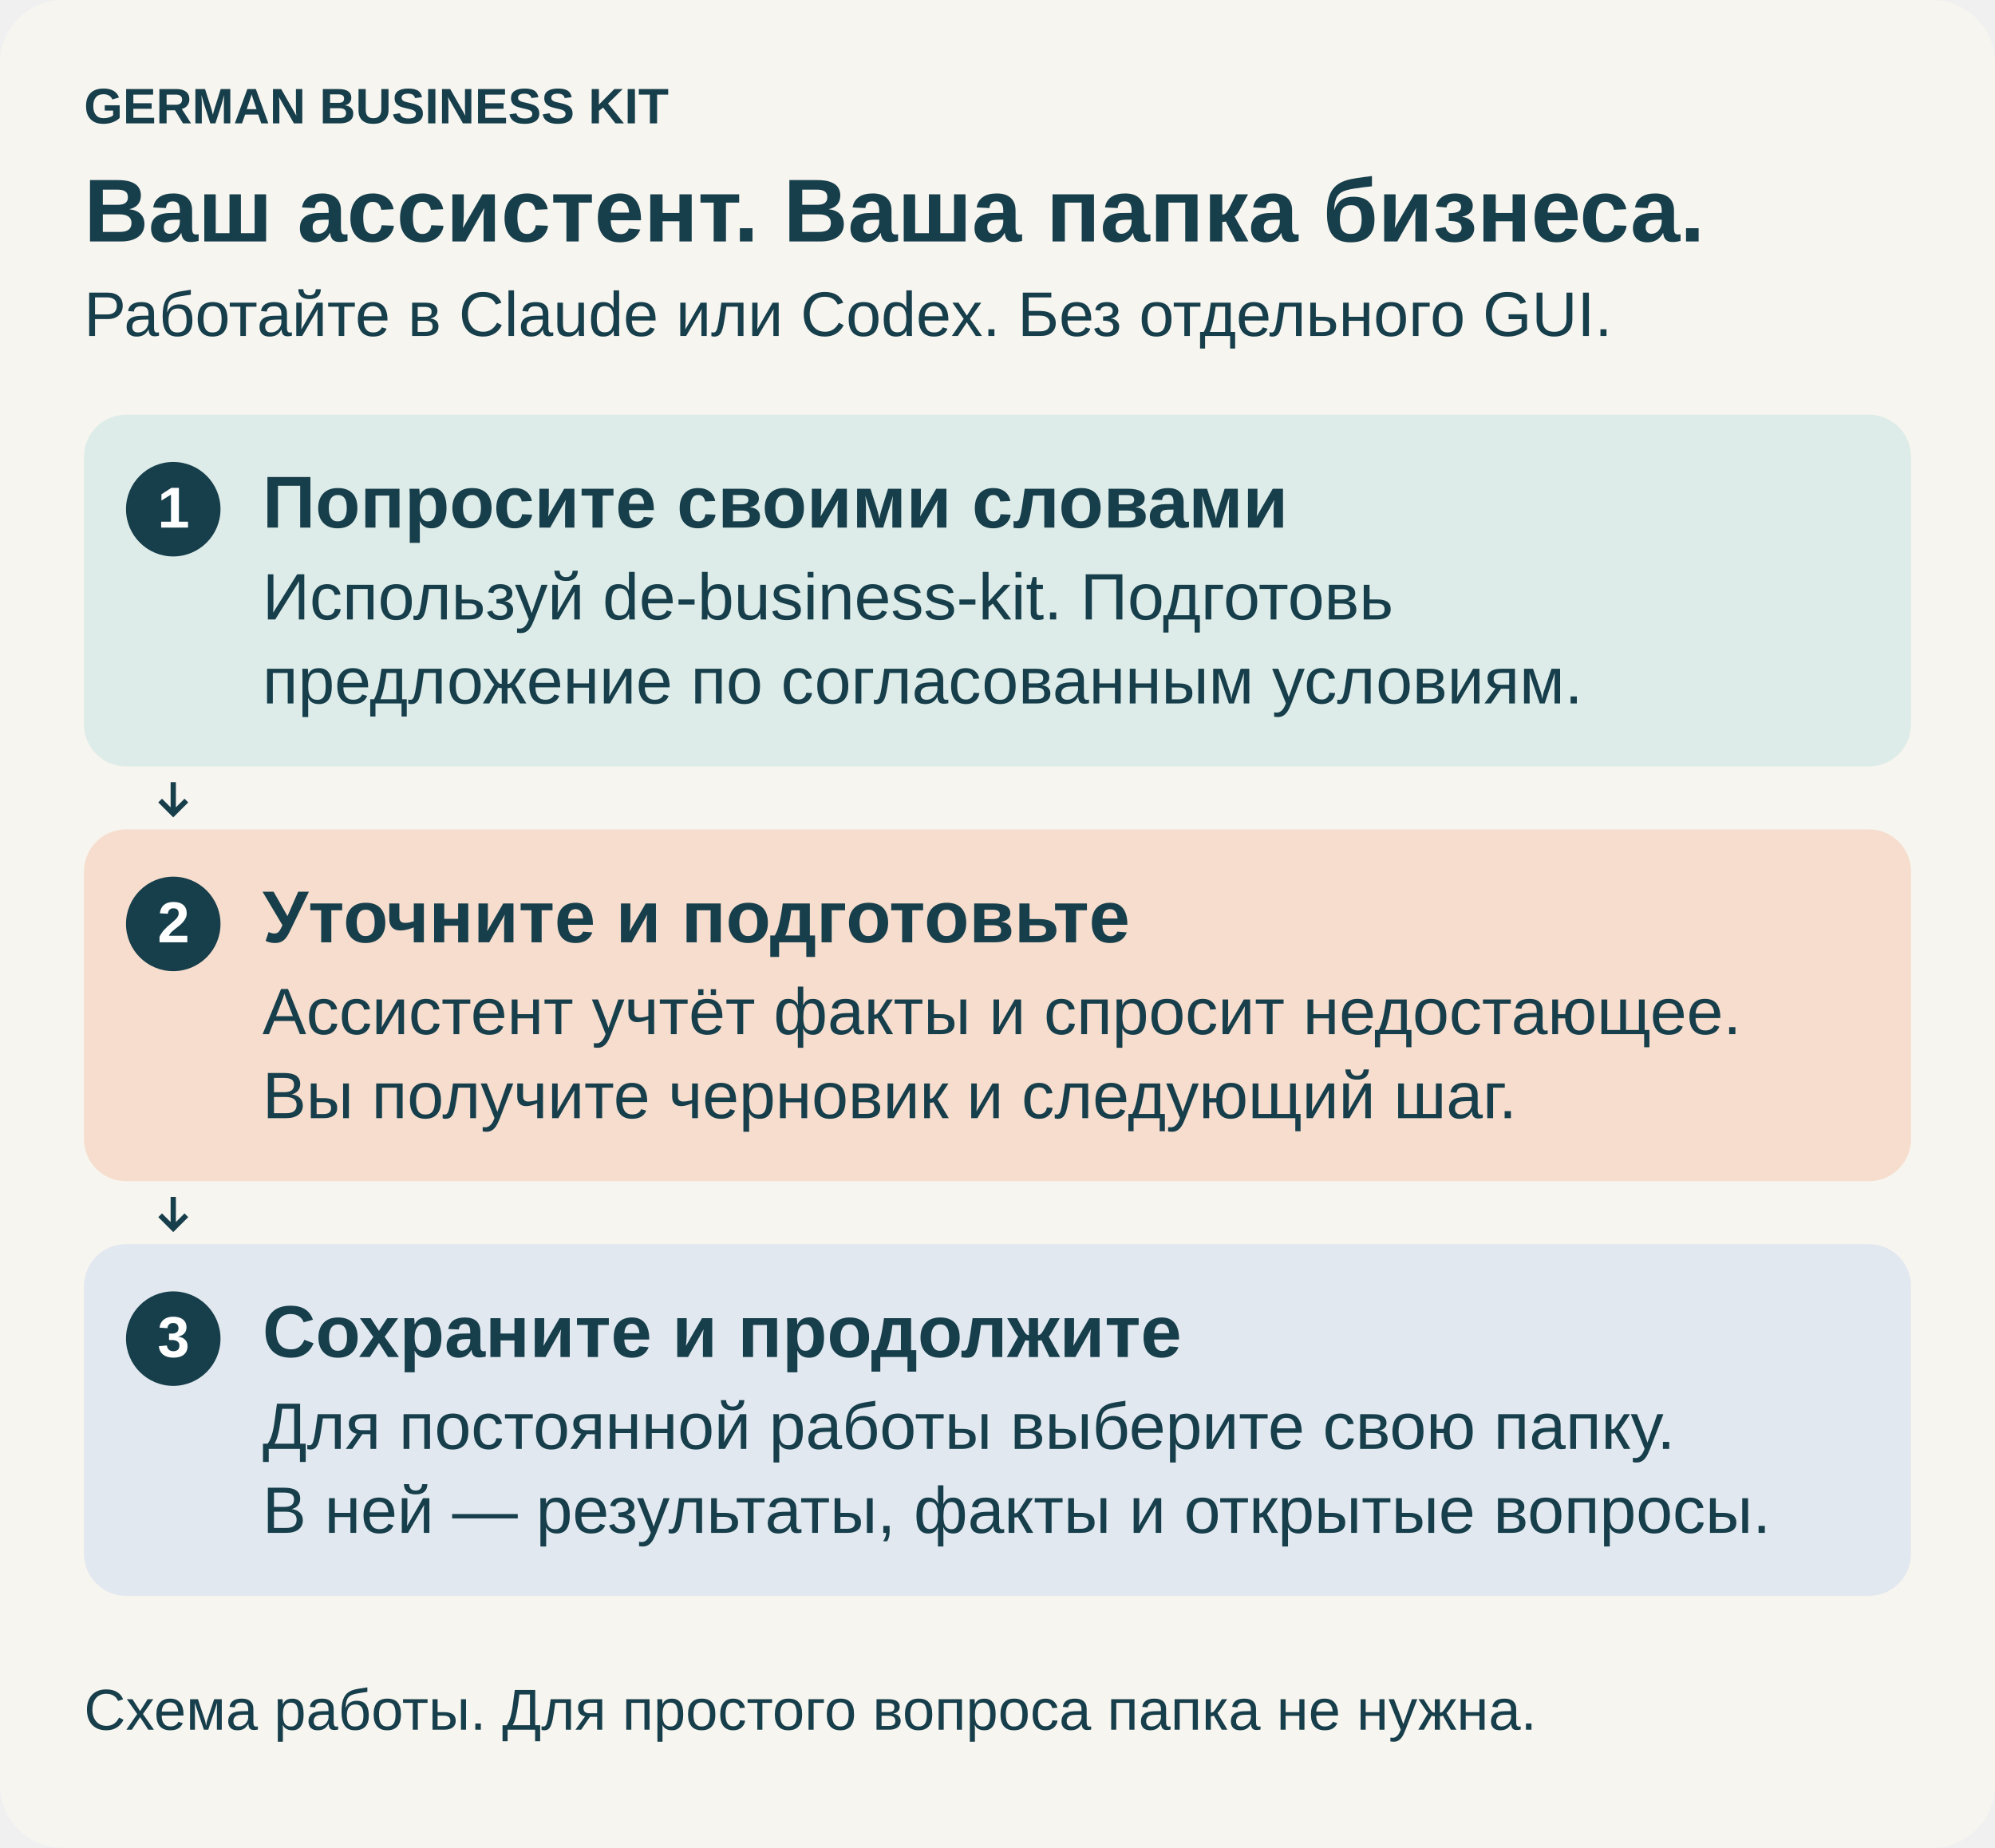
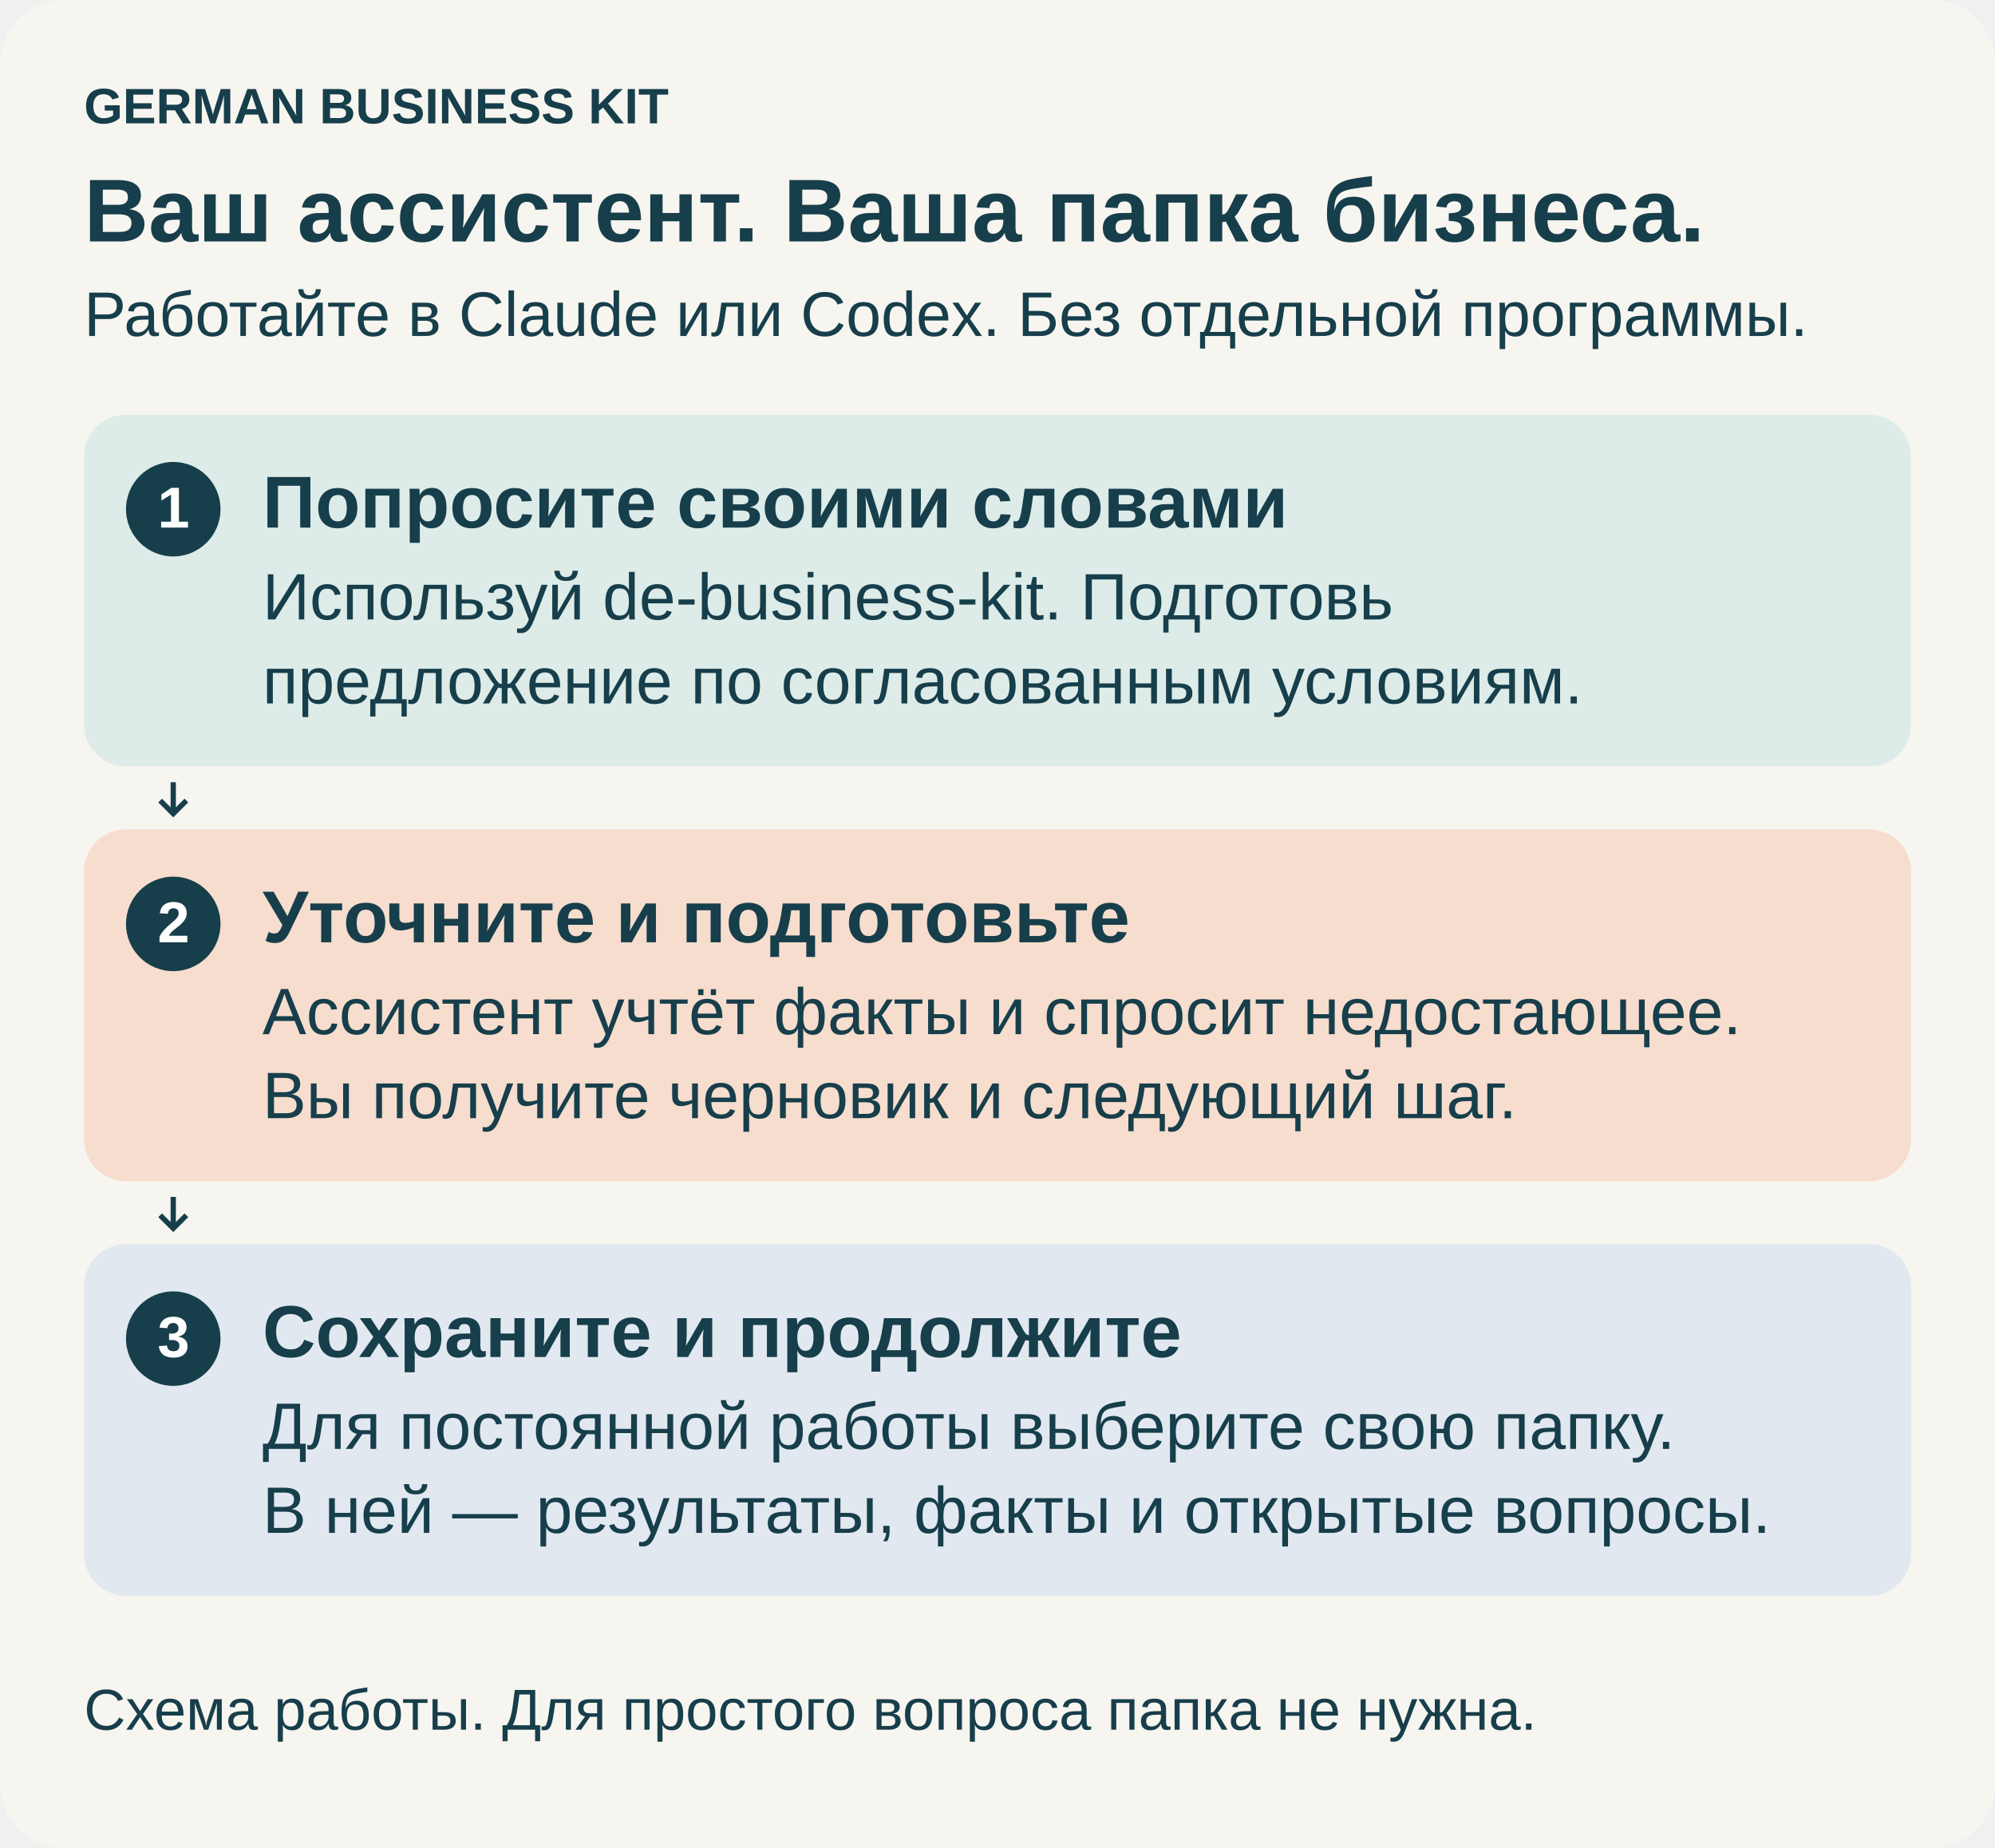
<svg xmlns="http://www.w3.org/2000/svg" width="760" height="704" viewBox="0 0 760 704" role="img" aria-labelledby="title desc" xml:lang="ru">
  <rect width="760" height="704" rx="24" fill="#f7f5ef" />
  <g font-family="Arial, Helvetica, sans-serif" fill="#173e4b">
    <text x="32" y="47" font-size="19" font-weight="700" fill="#173e4b">GERMAN BUSINESS KIT</text>
    <text x="32" y="92" font-size="34" font-weight="700" fill="#173e4b">Ваш ассистент. Ваша папка бизнеса.</text>
-     <text x="32" y="128" font-size="24" font-weight="400" fill="#173e4b">Работайте в Claude или Codex. Без отдельного GUI.</text>
+     <text x="32" y="128" font-size="24" font-weight="400" fill="#173e4b">Работайте в Claude или Codex. Без отдельной программы.</text>
    <rect x="32" y="158" width="696" height="134" rx="16" fill="#ddece8" />
    <circle cx="66" cy="194" r="18" fill="#173e4b" />
    <text x="60" y="201" font-size="22" font-weight="700" fill="#ffffff">1</text>
    <text x="100" y="201" font-size="28" font-weight="700" fill="#173e4b">Попросите своими словами</text>
    <text x="100" y="236" font-size="25" font-weight="400" fill="#173e4b">Используй de-business-kit. Подготовь</text>
    <text x="100" y="268" font-size="25" font-weight="400" fill="#173e4b">предложение по согласованным условиям.</text>
    <path d="M66 298 v12 m-5 -5 5 5 5 -5" fill="none" stroke="#173e4b" stroke-width="2" />
    <rect x="32" y="316" width="696" height="134" rx="16" fill="#f6ddcd" />
    <circle cx="66" cy="352" r="18" fill="#173e4b" />
    <text x="60" y="359" font-size="22" font-weight="700" fill="#ffffff">2</text>
    <text x="100" y="359" font-size="28" font-weight="700" fill="#173e4b">Уточните и подготовьте</text>
    <text x="100" y="394" font-size="25" font-weight="400" fill="#173e4b">Ассистент учтёт факты и спросит недостающее.</text>
    <text x="100" y="426" font-size="25" font-weight="400" fill="#173e4b">Вы получите черновик и следующий шаг.</text>
    <path d="M66 456 v12 m-5 -5 5 5 5 -5" fill="none" stroke="#173e4b" stroke-width="2" />
    <rect x="32" y="474" width="696" height="134" rx="16" fill="#e1e8ef" />
    <circle cx="66" cy="510" r="18" fill="#173e4b" />
    <text x="60" y="517" font-size="22" font-weight="700" fill="#ffffff">3</text>
    <text x="100" y="517" font-size="28" font-weight="700" fill="#173e4b">Сохраните и продолжите</text>
    <text x="100" y="552" font-size="25" font-weight="400" fill="#173e4b">Для постоянной работы выберите свою папку.</text>
    <text x="100" y="584" font-size="25" font-weight="400" fill="#173e4b">В ней — результаты, факты и открытые вопросы.</text>
    <text x="32" y="659" font-size="22" font-weight="400" fill="#173e4b">Схема работы. Для простого вопроса папка не нужна.</text>
  </g>
</svg>
